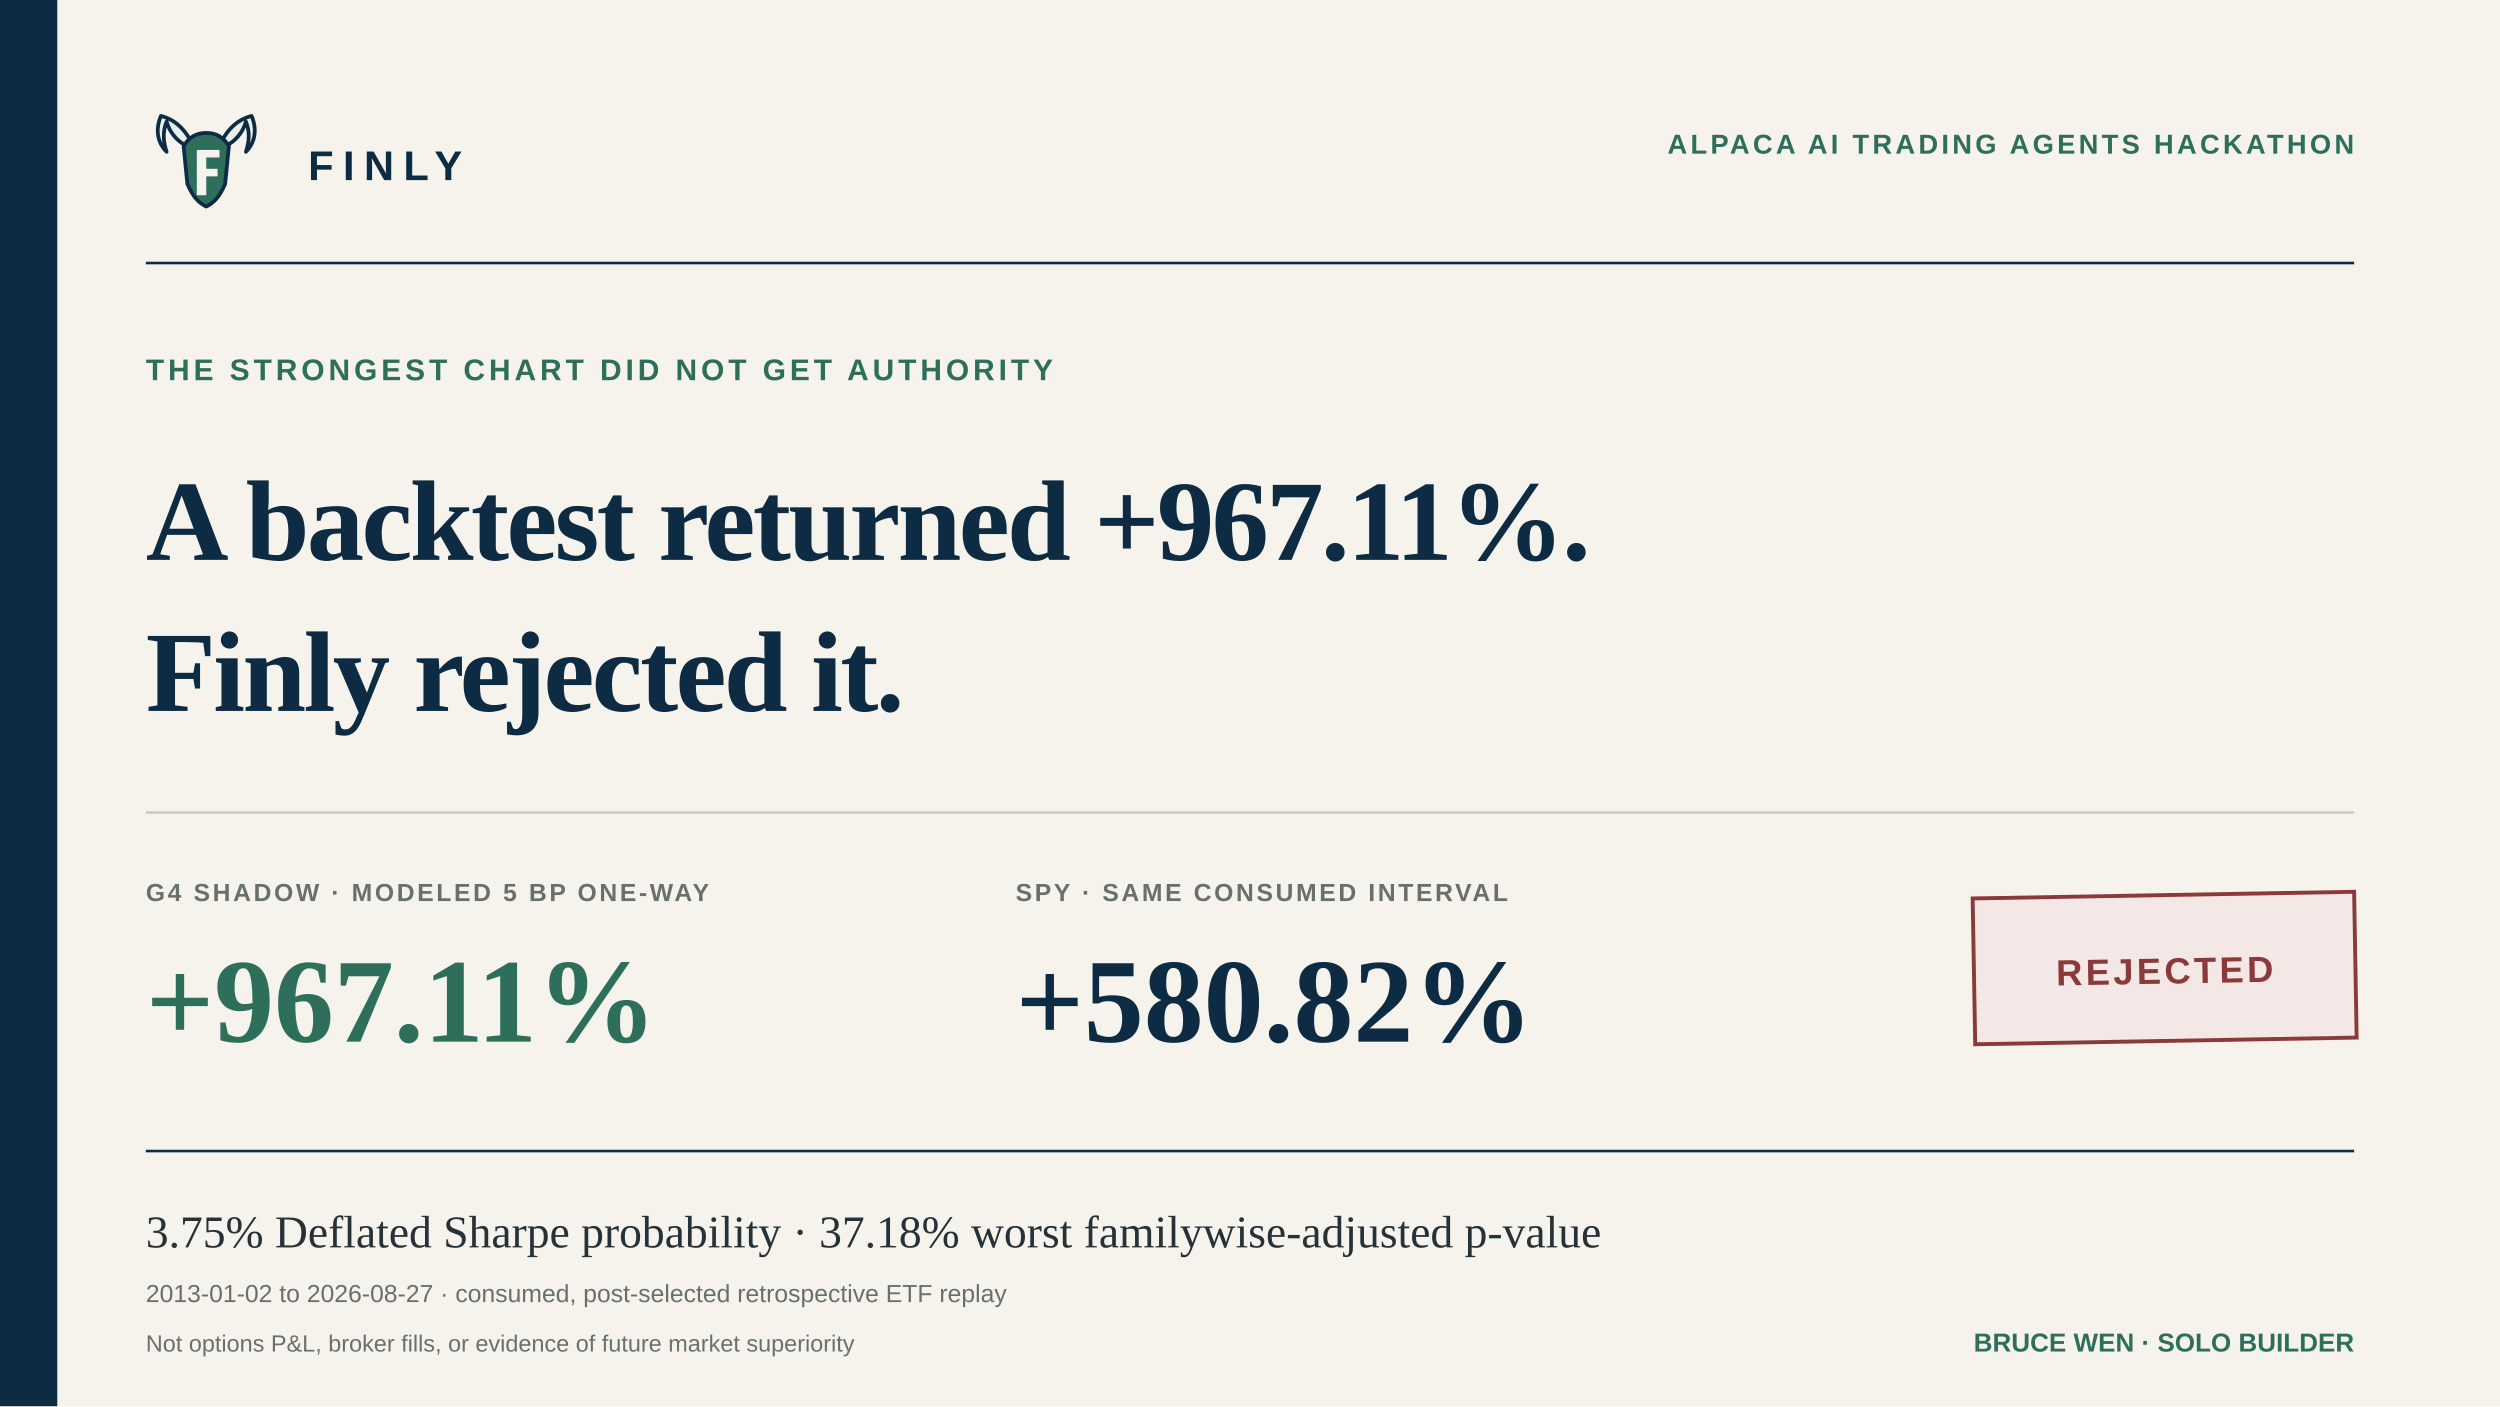
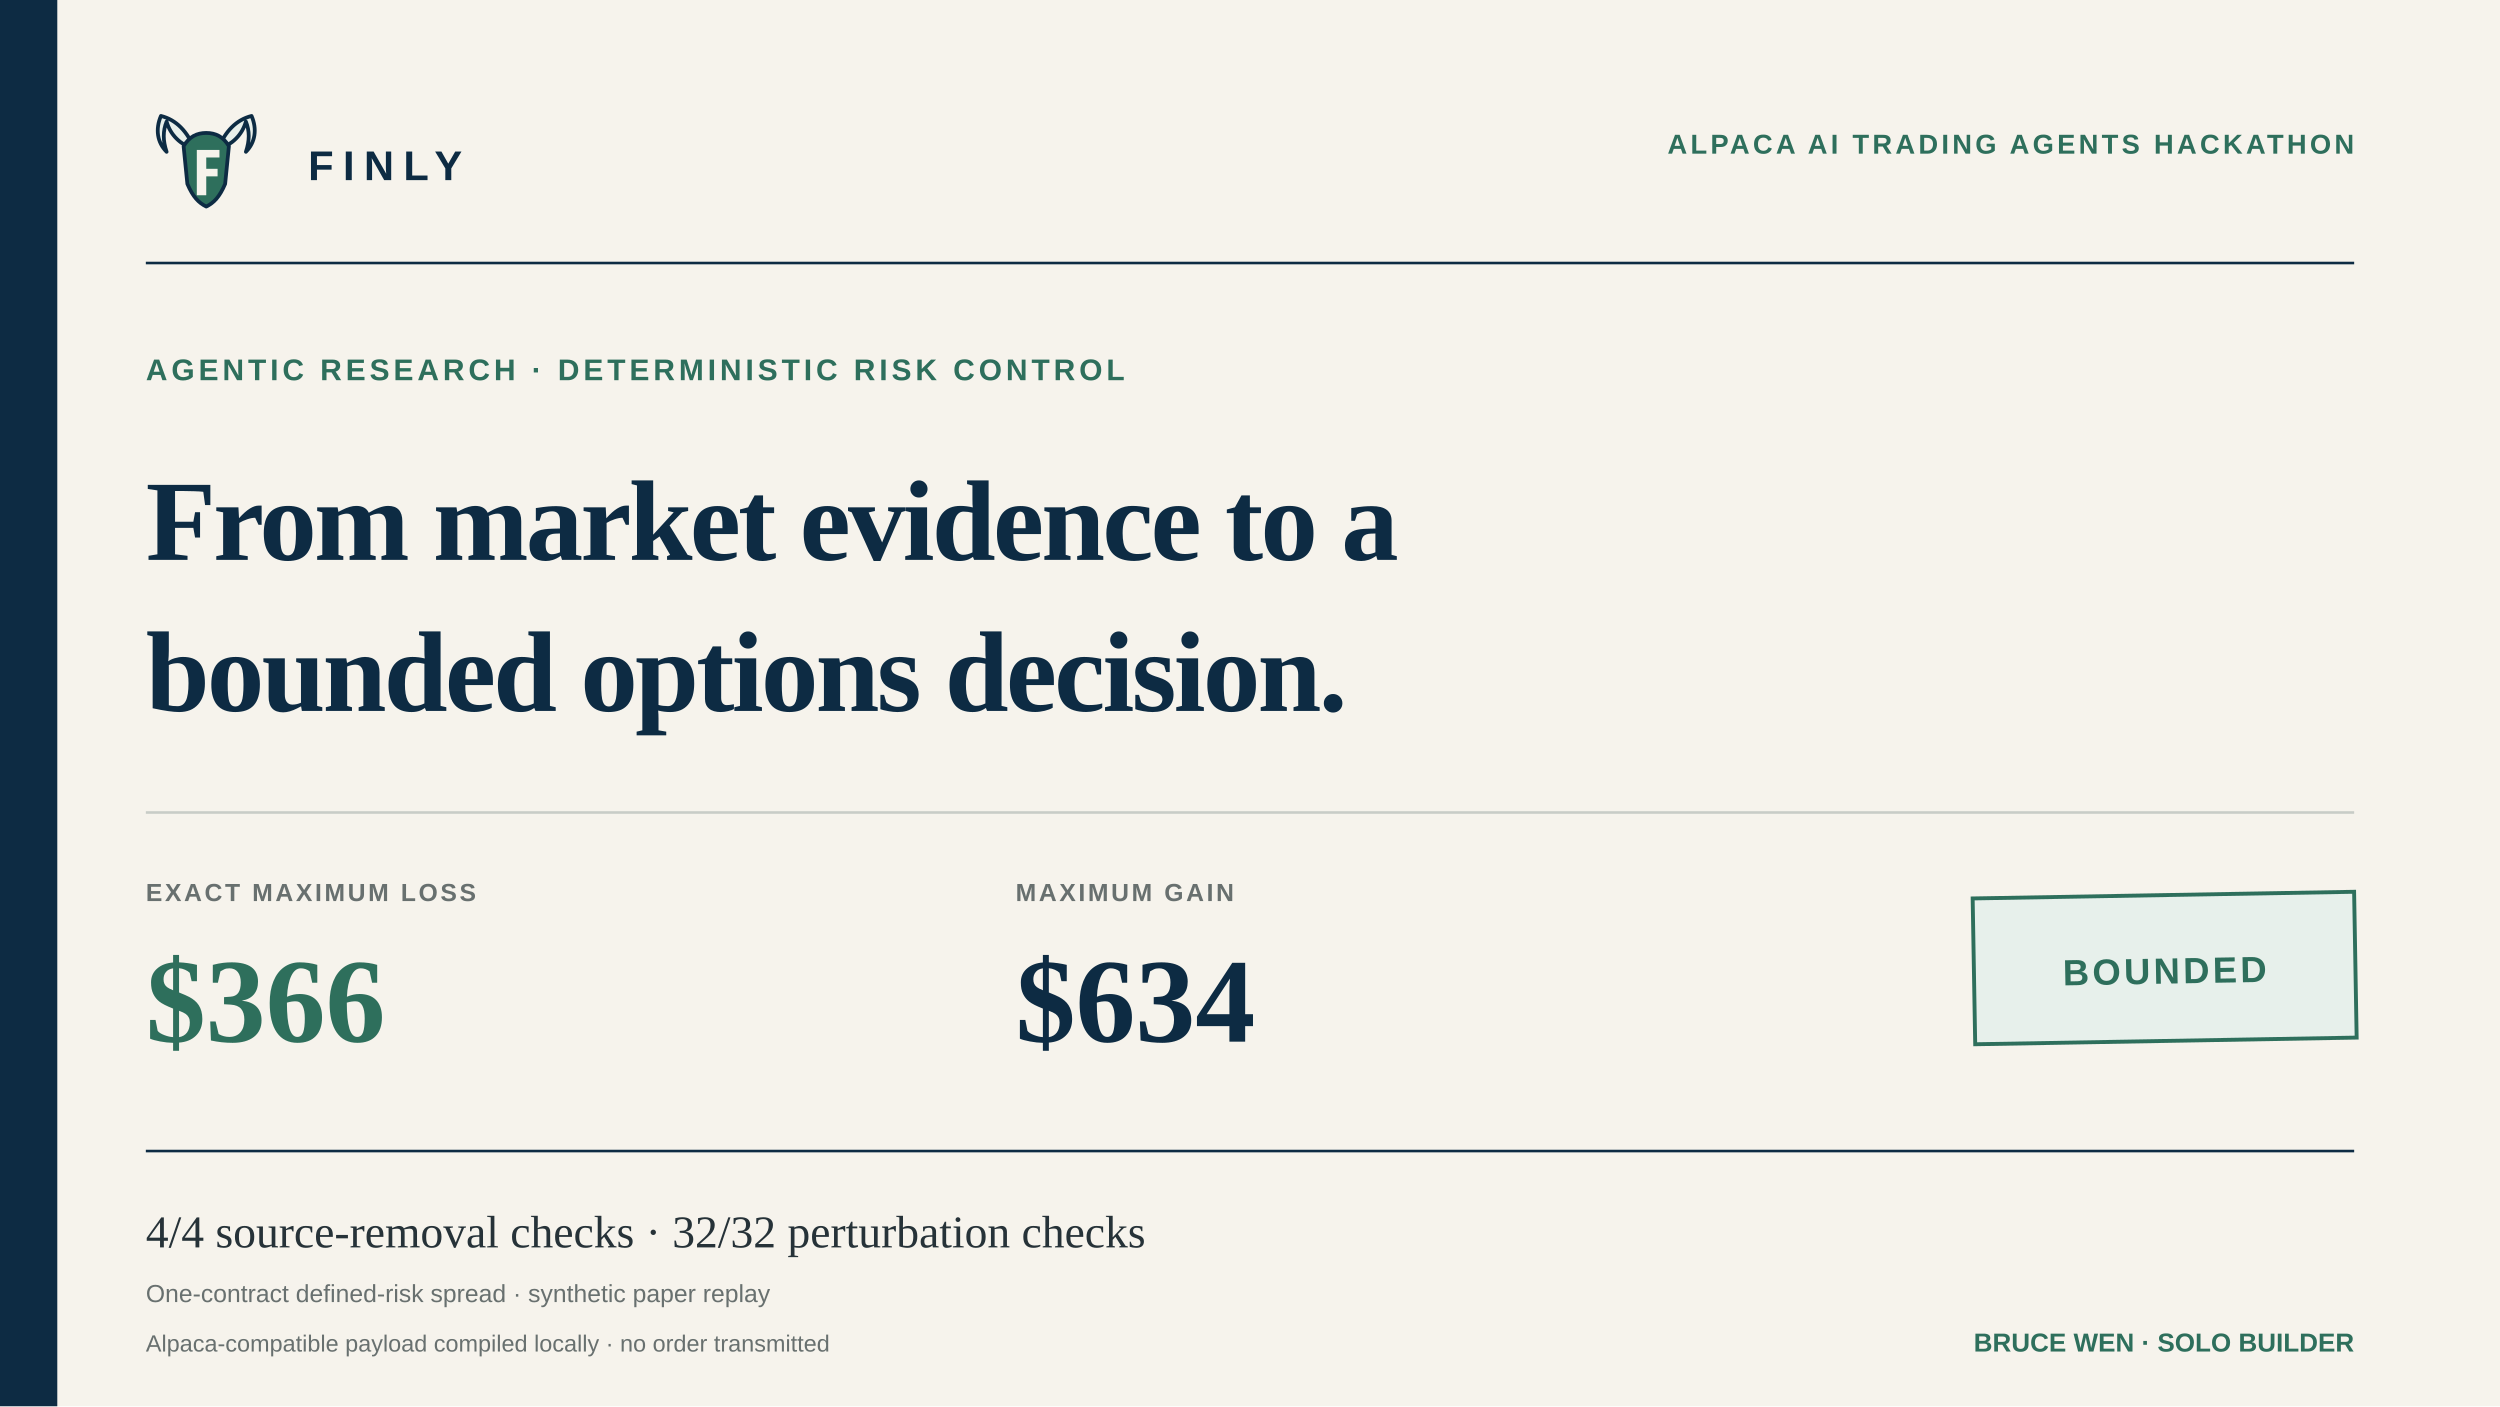
<svg xmlns="http://www.w3.org/2000/svg" width="1920" height="1080" viewBox="0 0 1920 1080" role="img" aria-labelledby="title desc">
  <rect width="1920" height="1080" fill="#f6f3ec" />
  <rect x="0" y="0" width="44" height="1080" fill="#0d2b43" />
  <g transform="translate(112 76) scale(1.45)">
    <path d="M8 9c8 2 14 8 18 18-8-3-13-8-15-15-2 5-2 10 0 16-5-5-6-12-3-19Z" fill="#e8efea" stroke="#0d2b43" stroke-width="2" stroke-linejoin="round" />
    <path d="M56 9c-8 2-14 8-18 18 8-3 13-8 15-15 2 5 2 10 0 16 5-5 6-12 3-19Z" fill="#e8efea" stroke="#0d2b43" stroke-width="2" stroke-linejoin="round" />
    <path d="M20 25c3-5 7-7 12-7s9 2 12 7l-2 20c-3 7-6 10-10 12-4-2-7-5-10-12l-2-20Z" fill="#2e6f5c" stroke="#0d2b43" stroke-width="2" stroke-linejoin="round" />
    <path d="M27 27h12v4h-7v6h6v4h-6v10h-5V27Z" fill="#f6f3ec" />
    <text x="86" y="43" fill="#0d2b43" font-family="Arial, Helvetica, sans-serif" font-size="22" font-weight="700" letter-spacing="5">FINLY</text>
  </g>
  <text x="1808" y="118" fill="#2e6f5c" font-family="Arial, Helvetica, sans-serif" font-size="21" font-weight="700" letter-spacing="2.5" text-anchor="end">ALPACA AI TRADING AGENTS HACKATHON</text>
  <line x1="112" y1="202" x2="1808" y2="202" stroke="#0d2b43" stroke-width="2" />
-   <text x="112" y="292" fill="#2e6f5c" font-family="Arial, Helvetica, sans-serif" font-size="23" font-weight="700" letter-spacing="3">THE STRONGEST CHART DID NOT GET AUTHORITY</text>
+   <text x="112" y="292" fill="#2e6f5c" font-family="Arial, Helvetica, sans-serif" font-size="23" font-weight="700" letter-spacing="3">AGENTIC RESEARCH · DETERMINISTIC RISK CONTROL</text>
  <g fill="#0d2b43" font-family="Georgia, Times New Roman, serif" font-size="88" font-weight="700" letter-spacing="-2">
-     <text x="112" y="430">A backtest returned +967.11%.</text>
-     <text x="112" y="546">Finly rejected it.</text>
+     <text x="112" y="430">From market evidence to a</text>
+     <text x="112" y="546">bounded options decision.</text>
  </g>
  <line x1="112" y1="624" x2="1808" y2="624" stroke="#c8ccc7" stroke-width="2" />
  <g font-family="Arial, Helvetica, sans-serif">
-     <text x="112" y="692" fill="#68706f" font-size="19" font-weight="700" letter-spacing="2">G4 SHADOW · MODELED 5 BP ONE-WAY</text>
-     <text x="112" y="800" fill="#2e6f5c" font-family="Georgia, Times New Roman, serif" font-size="92" font-weight="700">+967.11%</text>
-     <text x="780" y="692" fill="#68706f" font-size="19" font-weight="700" letter-spacing="2">SPY · SAME CONSUMED INTERVAL</text>
-     <text x="780" y="800" fill="#0d2b43" font-family="Georgia, Times New Roman, serif" font-size="92" font-weight="700">+580.82%</text>
+     <text x="112" y="692" fill="#68706f" font-size="19" font-weight="700" letter-spacing="2">EXACT MAXIMUM LOSS</text>
+     <text x="112" y="800" fill="#2e6f5c" font-family="Georgia, Times New Roman, serif" font-size="92" font-weight="700">$366</text>
+     <text x="780" y="692" fill="#68706f" font-size="19" font-weight="700" letter-spacing="2">MAXIMUM GAIN</text>
+     <text x="780" y="800" fill="#0d2b43" font-family="Georgia, Times New Roman, serif" font-size="92" font-weight="700">$634</text>
    <g transform="translate(1515 690) rotate(-1)">
-       <rect width="293" height="112" fill="#f3e8e5" stroke="#8b3a3a" stroke-width="3" />
-       <text x="146.5" y="68" fill="#8b3a3a" font-size="28" font-weight="700" letter-spacing="2.5" text-anchor="middle">REJECTED</text>
+       <rect width="293" height="112" fill="#e7f0eb" stroke="#2e6f5c" stroke-width="3" />
+       <text x="146.5" y="68" fill="#2e6f5c" font-size="28" font-weight="700" letter-spacing="2.5" text-anchor="middle">BOUNDED</text>
    </g>
  </g>
  <line x1="112" y1="884" x2="1808" y2="884" stroke="#0d2b43" stroke-width="2" />
-   <text x="112" y="958" fill="#263238" font-family="Georgia, Times New Roman, serif" font-size="35">3.75% Deflated Sharpe probability · 37.18% worst familywise-adjusted p-value</text>
-   <text x="112" y="1000" fill="#68706f" font-family="Arial, Helvetica, sans-serif" font-size="19">2013-01-02 to 2026-08-27 · consumed, post-selected retrospective ETF replay</text>
-   <text x="112" y="1038" fill="#68706f" font-family="Arial, Helvetica, sans-serif" font-size="18">Not options P&amp;L, broker fills, or evidence of future market superiority</text>
+   <text x="112" y="958" fill="#263238" font-family="Georgia, Times New Roman, serif" font-size="35">4/4 source-removal checks · 32/32 perturbation checks</text>
+   <text x="112" y="1000" fill="#68706f" font-family="Arial, Helvetica, sans-serif" font-size="19">One-contract defined-risk spread · synthetic paper replay</text>
+   <text x="112" y="1038" fill="#68706f" font-family="Arial, Helvetica, sans-serif" font-size="18">Alpaca-compatible payload compiled locally · no order transmitted</text>
  <text x="1808" y="1038" fill="#2e6f5c" font-family="Arial, Helvetica, sans-serif" font-size="20" font-weight="700" text-anchor="end">BRUCE WEN · SOLO BUILDER</text>
</svg>
